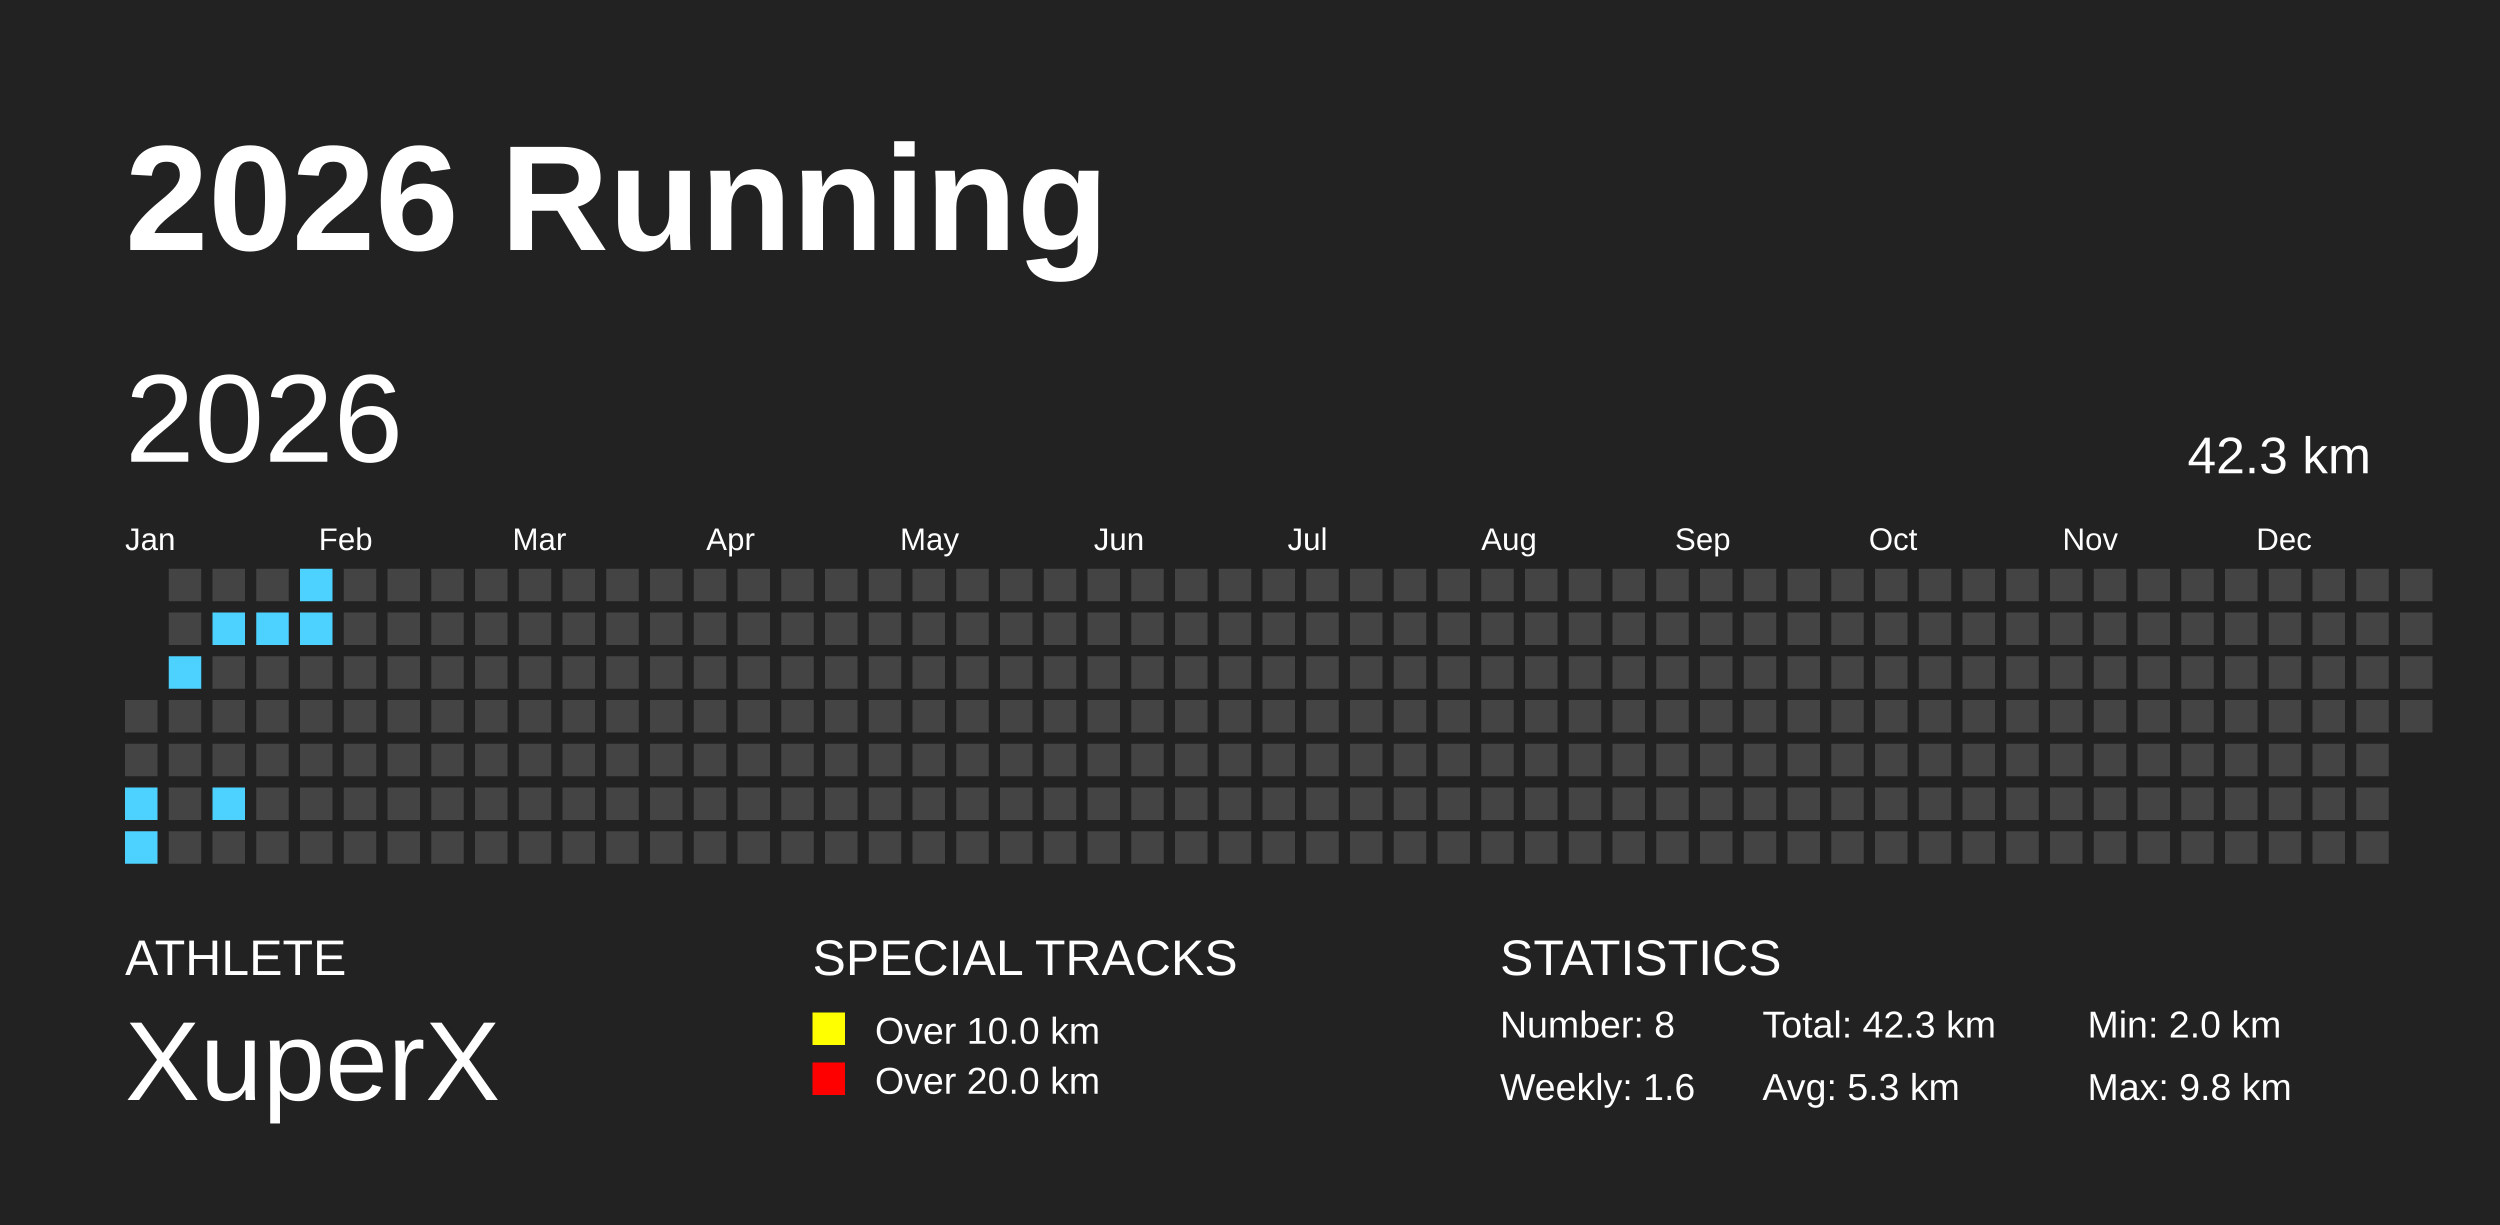
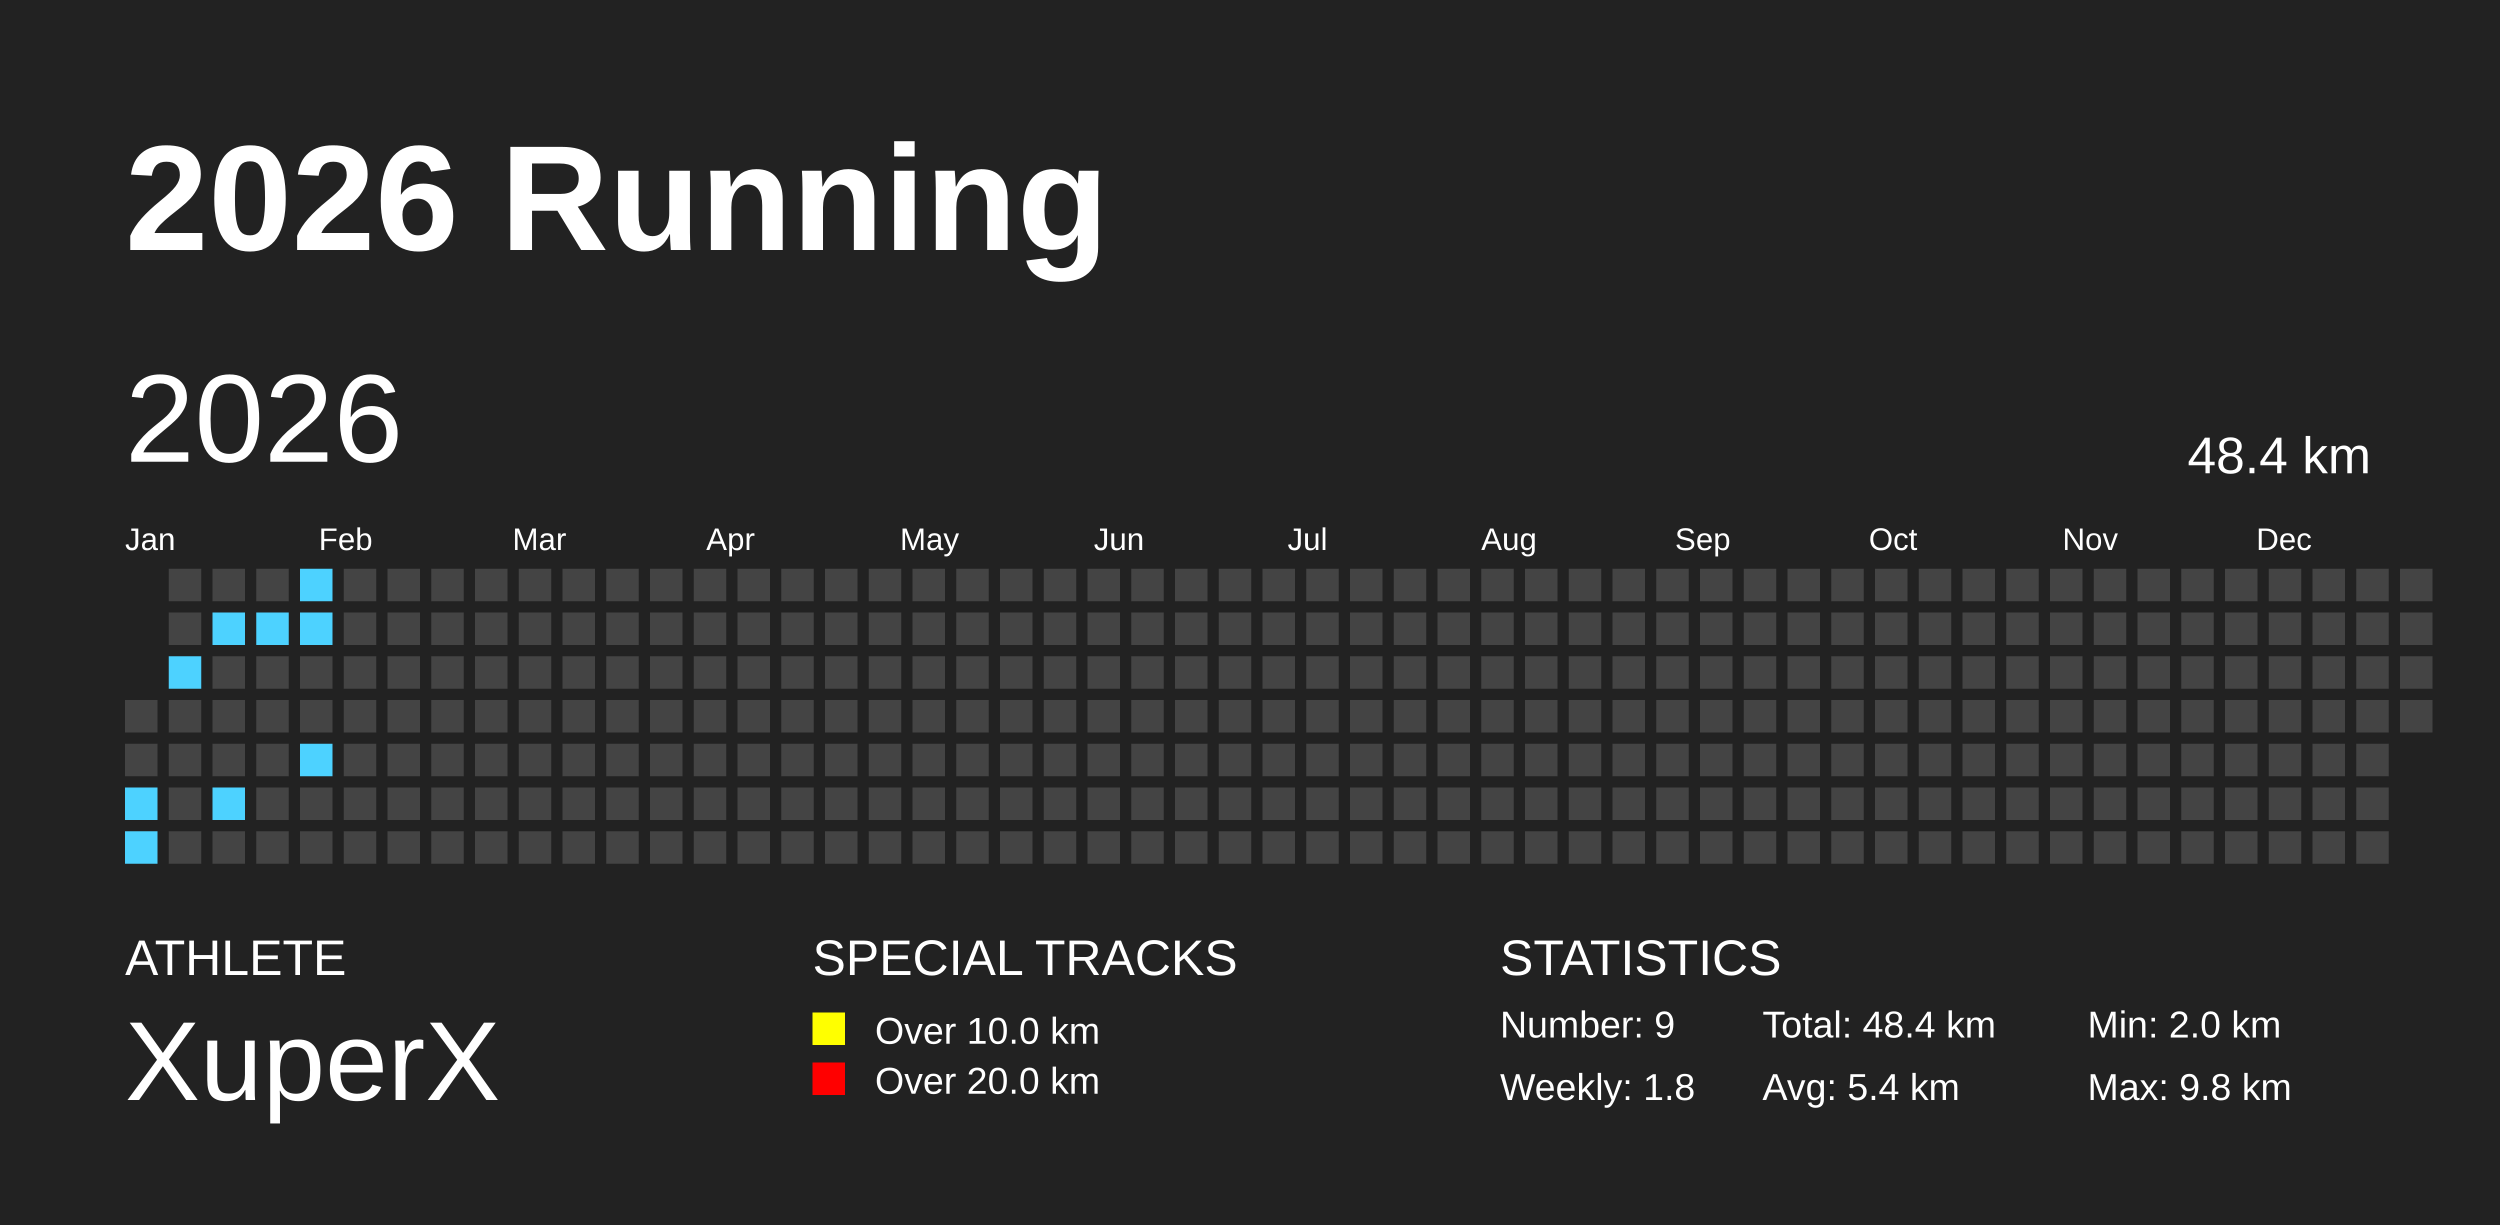
<svg xmlns="http://www.w3.org/2000/svg" baseProfile="full" height="98mm" version="1.1" viewBox="0,0,200,98" width="200mm">
  <defs />
  <rect fill="#222222" height="98" width="200" x="0" y="0" />
  <text fill="#FFFFFF" style="font-size:12px; font-family:Arial; font-weight:bold;" x="10" y="20">2026 Running</text>
  <text fill="#FFFFFF" style="font-size:4px; font-family:Arial" x="10" y="78">ATHLETE</text>
  <text fill="#FFFFFF" style="font-size:9px; font-family:Arial" x="10" y="88">XuperX</text>
  <text fill="#FFFFFF" style="font-size:4px; font-family:Arial" x="65" y="78">SPECIAL TRACKS</text>
  <rect fill="yellow" height="2.6" width="2.6" x="65" y="81" />
  <text fill="#FFFFFF" style="font-size:3px; font-family:Arial" x="70" y="83.5">Over 10.0 km</text>
  <rect fill="red" height="2.6" width="2.6" x="65" y="85" />
  <text fill="#FFFFFF" style="font-size:3px; font-family:Arial" x="70" y="87.5">Over 20.0 km</text>
  <text fill="#FFFFFF" style="font-size:4px; font-family:Arial" x="120" y="78">STATISTICS</text>
-   <text fill="#FFFFFF" style="font-size:3px; font-family:Arial" x="120" y="83">Number: 8</text>
-   <text fill="#FFFFFF" style="font-size:3px; font-family:Arial" x="120" y="88">Weekly: 1.6</text>
-   <text fill="#FFFFFF" style="font-size:3px; font-family:Arial" x="141" y="83">Total: 42.3 km</text>
-   <text fill="#FFFFFF" style="font-size:3px; font-family:Arial" x="141" y="88">Avg: 5.3 km</text>
+   <text fill="#FFFFFF" style="font-size:3px; font-family:Arial" x="120" y="83">Number: 9</text>
+   <text fill="#FFFFFF" style="font-size:3px; font-family:Arial" x="120" y="88">Weekly: 1.8</text>
+   <text fill="#FFFFFF" style="font-size:3px; font-family:Arial" x="141" y="83">Total: 48.4 km</text>
+   <text fill="#FFFFFF" style="font-size:3px; font-family:Arial" x="141" y="88">Avg: 5.4 km</text>
  <text fill="#FFFFFF" style="font-size:3px; font-family:Arial" x="167" y="83">Min: 2.0 km</text>
  <text fill="#FFFFFF" style="font-size:3px; font-family:Arial" x="167" y="88">Max: 9.8 km</text>
  <text dominant-baseline="hanging" fill="#FFFFFF" style="font-size:10.0px; font-family:Arial;" x="10" y="30">2026</text>
-   <text dominant-baseline="hanging" fill="#FFFFFF" style="font-size:4.125px; font-family:Arial;" x="175" y="35">42.3 km</text>
+   <text dominant-baseline="hanging" fill="#FFFFFF" style="font-size:4.125px; font-family:Arial;" x="175" y="35">48.4 km</text>
  <text fill="#FFFFFF" style="font-size:2.5px; font-family:Arial" x="10.0" y="44">Jan</text>
  <text fill="#FFFFFF" style="font-size:2.5px; font-family:Arial" x="25.5" y="44">Feb</text>
  <text fill="#FFFFFF" style="font-size:2.5px; font-family:Arial" x="41.0" y="44">Mar</text>
  <text fill="#FFFFFF" style="font-size:2.5px; font-family:Arial" x="56.5" y="44">Apr</text>
  <text fill="#FFFFFF" style="font-size:2.5px; font-family:Arial" x="72.0" y="44">May</text>
  <text fill="#FFFFFF" style="font-size:2.5px; font-family:Arial" x="87.5" y="44">Jun</text>
  <text fill="#FFFFFF" style="font-size:2.5px; font-family:Arial" x="103.0" y="44">Jul</text>
  <text fill="#FFFFFF" style="font-size:2.5px; font-family:Arial" x="118.5" y="44">Aug</text>
  <text fill="#FFFFFF" style="font-size:2.5px; font-family:Arial" x="134.0" y="44">Sep</text>
  <text fill="#FFFFFF" style="font-size:2.5px; font-family:Arial" x="149.5" y="44">Oct</text>
  <text fill="#FFFFFF" style="font-size:2.5px; font-family:Arial" x="165.0" y="44">Nov</text>
  <text fill="#FFFFFF" style="font-size:2.5px; font-family:Arial" x="180.5" y="44">Dec</text>
  <rect fill="#444444" height="2.6" width="2.6" x="10.0" y="56.0" />
  <rect fill="#444444" height="2.6" width="2.6" x="10.0" y="59.5" />
  <rect fill="#4DD2FF" height="2.6" width="2.6" x="10.0" y="63.0" />
  <rect fill="#4DD2FF" height="2.6" width="2.6" x="10.0" y="66.5" />
  <rect fill="#444444" height="2.6" width="2.6" x="13.5" y="45.5" />
  <rect fill="#444444" height="2.6" width="2.6" x="13.5" y="49.0" />
  <rect fill="#4DD2FF" height="2.6" width="2.6" x="13.5" y="52.5" />
  <rect fill="#444444" height="2.6" width="2.6" x="13.5" y="56.0" />
  <rect fill="#444444" height="2.6" width="2.6" x="13.5" y="59.5" />
  <rect fill="#444444" height="2.6" width="2.6" x="13.5" y="63.0" />
  <rect fill="#444444" height="2.6" width="2.6" x="13.5" y="66.5" />
  <rect fill="#444444" height="2.6" width="2.6" x="17.0" y="45.5" />
  <rect fill="#4DD2FF" height="2.6" width="2.6" x="17.0" y="49.0" />
  <rect fill="#444444" height="2.6" width="2.6" x="17.0" y="52.5" />
  <rect fill="#444444" height="2.6" width="2.6" x="17.0" y="56.0" />
  <rect fill="#444444" height="2.6" width="2.6" x="17.0" y="59.5" />
  <rect fill="#4DD2FF" height="2.6" width="2.6" x="17.0" y="63.0" />
  <rect fill="#444444" height="2.6" width="2.6" x="17.0" y="66.5" />
  <rect fill="#444444" height="2.6" width="2.6" x="20.5" y="45.5" />
  <rect fill="#4DD2FF" height="2.6" width="2.6" x="20.5" y="49.0" />
  <rect fill="#444444" height="2.6" width="2.6" x="20.5" y="52.5" />
  <rect fill="#444444" height="2.6" width="2.6" x="20.5" y="56.0" />
  <rect fill="#444444" height="2.6" width="2.6" x="20.5" y="59.5" />
  <rect fill="#444444" height="2.6" width="2.6" x="20.5" y="63.0" />
  <rect fill="#444444" height="2.6" width="2.6" x="20.5" y="66.5" />
  <rect fill="#4DD2FF" height="2.6" width="2.6" x="24.0" y="45.5" />
  <rect fill="#4DD2FF" height="2.6" width="2.6" x="24.0" y="49.0" />
  <rect fill="#444444" height="2.6" width="2.6" x="24.0" y="52.5" />
  <rect fill="#444444" height="2.6" width="2.6" x="24.0" y="56.0" />
-   <rect fill="#444444" height="2.6" width="2.6" x="24.0" y="59.5" />
+   <rect fill="#4DD2FF" height="2.6" width="2.6" x="24.0" y="59.5" />
  <rect fill="#444444" height="2.6" width="2.6" x="24.0" y="63.0" />
  <rect fill="#444444" height="2.6" width="2.6" x="24.0" y="66.5" />
  <rect fill="#444444" height="2.6" width="2.6" x="27.5" y="45.5" />
  <rect fill="#444444" height="2.6" width="2.6" x="27.5" y="49.0" />
  <rect fill="#444444" height="2.6" width="2.6" x="27.5" y="52.5" />
  <rect fill="#444444" height="2.6" width="2.6" x="27.5" y="56.0" />
  <rect fill="#444444" height="2.6" width="2.6" x="27.5" y="59.5" />
  <rect fill="#444444" height="2.6" width="2.6" x="27.5" y="63.0" />
  <rect fill="#444444" height="2.6" width="2.6" x="27.5" y="66.5" />
  <rect fill="#444444" height="2.6" width="2.6" x="31.0" y="45.5" />
  <rect fill="#444444" height="2.6" width="2.6" x="31.0" y="49.0" />
  <rect fill="#444444" height="2.6" width="2.6" x="31.0" y="52.5" />
  <rect fill="#444444" height="2.6" width="2.6" x="31.0" y="56.0" />
  <rect fill="#444444" height="2.6" width="2.6" x="31.0" y="59.5" />
  <rect fill="#444444" height="2.6" width="2.6" x="31.0" y="63.0" />
  <rect fill="#444444" height="2.6" width="2.6" x="31.0" y="66.5" />
  <rect fill="#444444" height="2.6" width="2.6" x="34.5" y="45.5" />
  <rect fill="#444444" height="2.6" width="2.6" x="34.5" y="49.0" />
  <rect fill="#444444" height="2.6" width="2.6" x="34.5" y="52.5" />
  <rect fill="#444444" height="2.6" width="2.6" x="34.5" y="56.0" />
  <rect fill="#444444" height="2.6" width="2.6" x="34.5" y="59.5" />
  <rect fill="#444444" height="2.6" width="2.6" x="34.5" y="63.0" />
  <rect fill="#444444" height="2.6" width="2.6" x="34.5" y="66.5" />
  <rect fill="#444444" height="2.6" width="2.6" x="38.0" y="45.5" />
  <rect fill="#444444" height="2.6" width="2.6" x="38.0" y="49.0" />
  <rect fill="#444444" height="2.6" width="2.6" x="38.0" y="52.5" />
  <rect fill="#444444" height="2.6" width="2.6" x="38.0" y="56.0" />
  <rect fill="#444444" height="2.6" width="2.6" x="38.0" y="59.5" />
  <rect fill="#444444" height="2.6" width="2.6" x="38.0" y="63.0" />
  <rect fill="#444444" height="2.6" width="2.6" x="38.0" y="66.5" />
  <rect fill="#444444" height="2.6" width="2.6" x="41.5" y="45.5" />
  <rect fill="#444444" height="2.6" width="2.6" x="41.5" y="49.0" />
  <rect fill="#444444" height="2.6" width="2.6" x="41.5" y="52.5" />
  <rect fill="#444444" height="2.6" width="2.6" x="41.5" y="56.0" />
  <rect fill="#444444" height="2.6" width="2.6" x="41.5" y="59.5" />
  <rect fill="#444444" height="2.6" width="2.6" x="41.5" y="63.0" />
  <rect fill="#444444" height="2.6" width="2.6" x="41.5" y="66.5" />
  <rect fill="#444444" height="2.6" width="2.6" x="45.0" y="45.5" />
  <rect fill="#444444" height="2.6" width="2.6" x="45.0" y="49.0" />
  <rect fill="#444444" height="2.6" width="2.6" x="45.0" y="52.5" />
  <rect fill="#444444" height="2.6" width="2.6" x="45.0" y="56.0" />
  <rect fill="#444444" height="2.6" width="2.6" x="45.0" y="59.5" />
  <rect fill="#444444" height="2.6" width="2.6" x="45.0" y="63.0" />
  <rect fill="#444444" height="2.6" width="2.6" x="45.0" y="66.5" />
  <rect fill="#444444" height="2.6" width="2.6" x="48.5" y="45.5" />
  <rect fill="#444444" height="2.6" width="2.6" x="48.5" y="49.0" />
  <rect fill="#444444" height="2.6" width="2.6" x="48.5" y="52.5" />
  <rect fill="#444444" height="2.6" width="2.6" x="48.5" y="56.0" />
  <rect fill="#444444" height="2.6" width="2.6" x="48.5" y="59.5" />
  <rect fill="#444444" height="2.6" width="2.6" x="48.5" y="63.0" />
  <rect fill="#444444" height="2.6" width="2.6" x="48.5" y="66.5" />
  <rect fill="#444444" height="2.6" width="2.6" x="52.0" y="45.5" />
  <rect fill="#444444" height="2.6" width="2.6" x="52.0" y="49.0" />
  <rect fill="#444444" height="2.6" width="2.6" x="52.0" y="52.5" />
  <rect fill="#444444" height="2.6" width="2.6" x="52.0" y="56.0" />
  <rect fill="#444444" height="2.6" width="2.6" x="52.0" y="59.5" />
  <rect fill="#444444" height="2.6" width="2.6" x="52.0" y="63.0" />
  <rect fill="#444444" height="2.6" width="2.6" x="52.0" y="66.5" />
  <rect fill="#444444" height="2.6" width="2.6" x="55.5" y="45.5" />
  <rect fill="#444444" height="2.6" width="2.6" x="55.5" y="49.0" />
  <rect fill="#444444" height="2.6" width="2.6" x="55.5" y="52.5" />
  <rect fill="#444444" height="2.6" width="2.6" x="55.5" y="56.0" />
  <rect fill="#444444" height="2.6" width="2.6" x="55.5" y="59.5" />
  <rect fill="#444444" height="2.6" width="2.6" x="55.5" y="63.0" />
  <rect fill="#444444" height="2.6" width="2.6" x="55.5" y="66.5" />
  <rect fill="#444444" height="2.6" width="2.6" x="59.0" y="45.5" />
  <rect fill="#444444" height="2.6" width="2.6" x="59.0" y="49.0" />
  <rect fill="#444444" height="2.6" width="2.6" x="59.0" y="52.5" />
  <rect fill="#444444" height="2.6" width="2.6" x="59.0" y="56.0" />
  <rect fill="#444444" height="2.6" width="2.6" x="59.0" y="59.5" />
  <rect fill="#444444" height="2.6" width="2.6" x="59.0" y="63.0" />
  <rect fill="#444444" height="2.6" width="2.6" x="59.0" y="66.5" />
  <rect fill="#444444" height="2.6" width="2.6" x="62.5" y="45.5" />
  <rect fill="#444444" height="2.6" width="2.6" x="62.5" y="49.0" />
  <rect fill="#444444" height="2.6" width="2.6" x="62.5" y="52.5" />
  <rect fill="#444444" height="2.6" width="2.6" x="62.5" y="56.0" />
  <rect fill="#444444" height="2.6" width="2.6" x="62.5" y="59.5" />
  <rect fill="#444444" height="2.6" width="2.6" x="62.5" y="63.0" />
  <rect fill="#444444" height="2.6" width="2.6" x="62.5" y="66.5" />
  <rect fill="#444444" height="2.6" width="2.6" x="66.0" y="45.5" />
  <rect fill="#444444" height="2.6" width="2.6" x="66.0" y="49.0" />
  <rect fill="#444444" height="2.6" width="2.6" x="66.0" y="52.5" />
  <rect fill="#444444" height="2.6" width="2.6" x="66.0" y="56.0" />
  <rect fill="#444444" height="2.6" width="2.6" x="66.0" y="59.5" />
  <rect fill="#444444" height="2.6" width="2.6" x="66.0" y="63.0" />
  <rect fill="#444444" height="2.6" width="2.6" x="66.0" y="66.5" />
  <rect fill="#444444" height="2.6" width="2.6" x="69.5" y="45.5" />
  <rect fill="#444444" height="2.6" width="2.6" x="69.5" y="49.0" />
  <rect fill="#444444" height="2.6" width="2.6" x="69.5" y="52.5" />
  <rect fill="#444444" height="2.6" width="2.6" x="69.5" y="56.0" />
  <rect fill="#444444" height="2.6" width="2.6" x="69.5" y="59.5" />
  <rect fill="#444444" height="2.6" width="2.6" x="69.5" y="63.0" />
  <rect fill="#444444" height="2.6" width="2.6" x="69.5" y="66.5" />
  <rect fill="#444444" height="2.6" width="2.6" x="73.0" y="45.5" />
  <rect fill="#444444" height="2.6" width="2.6" x="73.0" y="49.0" />
  <rect fill="#444444" height="2.6" width="2.6" x="73.0" y="52.5" />
  <rect fill="#444444" height="2.6" width="2.6" x="73.0" y="56.0" />
  <rect fill="#444444" height="2.6" width="2.6" x="73.0" y="59.5" />
  <rect fill="#444444" height="2.6" width="2.6" x="73.0" y="63.0" />
  <rect fill="#444444" height="2.6" width="2.6" x="73.0" y="66.5" />
  <rect fill="#444444" height="2.6" width="2.6" x="76.5" y="45.5" />
  <rect fill="#444444" height="2.6" width="2.6" x="76.5" y="49.0" />
  <rect fill="#444444" height="2.6" width="2.6" x="76.5" y="52.5" />
  <rect fill="#444444" height="2.6" width="2.6" x="76.5" y="56.0" />
  <rect fill="#444444" height="2.6" width="2.6" x="76.5" y="59.5" />
  <rect fill="#444444" height="2.6" width="2.6" x="76.5" y="63.0" />
  <rect fill="#444444" height="2.6" width="2.6" x="76.5" y="66.5" />
  <rect fill="#444444" height="2.6" width="2.6" x="80.0" y="45.5" />
  <rect fill="#444444" height="2.6" width="2.6" x="80.0" y="49.0" />
  <rect fill="#444444" height="2.6" width="2.6" x="80.0" y="52.5" />
  <rect fill="#444444" height="2.6" width="2.6" x="80.0" y="56.0" />
  <rect fill="#444444" height="2.6" width="2.6" x="80.0" y="59.5" />
  <rect fill="#444444" height="2.6" width="2.6" x="80.0" y="63.0" />
  <rect fill="#444444" height="2.6" width="2.6" x="80.0" y="66.5" />
  <rect fill="#444444" height="2.6" width="2.6" x="83.5" y="45.5" />
  <rect fill="#444444" height="2.6" width="2.6" x="83.5" y="49.0" />
  <rect fill="#444444" height="2.6" width="2.6" x="83.5" y="52.5" />
  <rect fill="#444444" height="2.6" width="2.6" x="83.5" y="56.0" />
  <rect fill="#444444" height="2.6" width="2.6" x="83.5" y="59.5" />
  <rect fill="#444444" height="2.6" width="2.6" x="83.5" y="63.0" />
  <rect fill="#444444" height="2.6" width="2.6" x="83.5" y="66.5" />
  <rect fill="#444444" height="2.6" width="2.6" x="87.0" y="45.5" />
  <rect fill="#444444" height="2.6" width="2.6" x="87.0" y="49.0" />
  <rect fill="#444444" height="2.6" width="2.6" x="87.0" y="52.5" />
  <rect fill="#444444" height="2.6" width="2.6" x="87.0" y="56.0" />
  <rect fill="#444444" height="2.6" width="2.6" x="87.0" y="59.5" />
  <rect fill="#444444" height="2.6" width="2.6" x="87.0" y="63.0" />
  <rect fill="#444444" height="2.6" width="2.6" x="87.0" y="66.5" />
  <rect fill="#444444" height="2.6" width="2.6" x="90.5" y="45.5" />
  <rect fill="#444444" height="2.6" width="2.6" x="90.5" y="49.0" />
  <rect fill="#444444" height="2.6" width="2.6" x="90.5" y="52.5" />
  <rect fill="#444444" height="2.6" width="2.6" x="90.5" y="56.0" />
  <rect fill="#444444" height="2.6" width="2.6" x="90.5" y="59.5" />
  <rect fill="#444444" height="2.6" width="2.6" x="90.5" y="63.0" />
  <rect fill="#444444" height="2.6" width="2.6" x="90.5" y="66.5" />
  <rect fill="#444444" height="2.6" width="2.6" x="94.0" y="45.5" />
  <rect fill="#444444" height="2.6" width="2.6" x="94.0" y="49.0" />
  <rect fill="#444444" height="2.6" width="2.6" x="94.0" y="52.5" />
  <rect fill="#444444" height="2.6" width="2.6" x="94.0" y="56.0" />
  <rect fill="#444444" height="2.6" width="2.6" x="94.0" y="59.5" />
  <rect fill="#444444" height="2.6" width="2.6" x="94.0" y="63.0" />
  <rect fill="#444444" height="2.6" width="2.6" x="94.0" y="66.5" />
  <rect fill="#444444" height="2.6" width="2.6" x="97.5" y="45.5" />
  <rect fill="#444444" height="2.6" width="2.6" x="97.5" y="49.0" />
  <rect fill="#444444" height="2.6" width="2.6" x="97.5" y="52.5" />
  <rect fill="#444444" height="2.6" width="2.6" x="97.5" y="56.0" />
  <rect fill="#444444" height="2.6" width="2.6" x="97.5" y="59.5" />
  <rect fill="#444444" height="2.6" width="2.6" x="97.5" y="63.0" />
  <rect fill="#444444" height="2.6" width="2.6" x="97.5" y="66.5" />
  <rect fill="#444444" height="2.6" width="2.6" x="101.0" y="45.5" />
  <rect fill="#444444" height="2.6" width="2.6" x="101.0" y="49.0" />
  <rect fill="#444444" height="2.6" width="2.6" x="101.0" y="52.5" />
  <rect fill="#444444" height="2.6" width="2.6" x="101.0" y="56.0" />
  <rect fill="#444444" height="2.6" width="2.6" x="101.0" y="59.5" />
  <rect fill="#444444" height="2.6" width="2.6" x="101.0" y="63.0" />
  <rect fill="#444444" height="2.6" width="2.6" x="101.0" y="66.5" />
  <rect fill="#444444" height="2.6" width="2.6" x="104.5" y="45.5" />
  <rect fill="#444444" height="2.6" width="2.6" x="104.5" y="49.0" />
  <rect fill="#444444" height="2.6" width="2.6" x="104.5" y="52.5" />
  <rect fill="#444444" height="2.6" width="2.6" x="104.5" y="56.0" />
  <rect fill="#444444" height="2.6" width="2.6" x="104.5" y="59.5" />
  <rect fill="#444444" height="2.6" width="2.6" x="104.5" y="63.0" />
  <rect fill="#444444" height="2.6" width="2.6" x="104.5" y="66.5" />
  <rect fill="#444444" height="2.6" width="2.6" x="108.0" y="45.5" />
  <rect fill="#444444" height="2.6" width="2.6" x="108.0" y="49.0" />
  <rect fill="#444444" height="2.6" width="2.6" x="108.0" y="52.5" />
  <rect fill="#444444" height="2.6" width="2.6" x="108.0" y="56.0" />
  <rect fill="#444444" height="2.6" width="2.6" x="108.0" y="59.5" />
  <rect fill="#444444" height="2.6" width="2.6" x="108.0" y="63.0" />
  <rect fill="#444444" height="2.6" width="2.6" x="108.0" y="66.5" />
  <rect fill="#444444" height="2.6" width="2.6" x="111.5" y="45.5" />
  <rect fill="#444444" height="2.6" width="2.6" x="111.5" y="49.0" />
  <rect fill="#444444" height="2.6" width="2.6" x="111.5" y="52.5" />
  <rect fill="#444444" height="2.6" width="2.6" x="111.5" y="56.0" />
  <rect fill="#444444" height="2.6" width="2.6" x="111.5" y="59.5" />
  <rect fill="#444444" height="2.6" width="2.6" x="111.5" y="63.0" />
  <rect fill="#444444" height="2.6" width="2.6" x="111.5" y="66.5" />
  <rect fill="#444444" height="2.6" width="2.6" x="115.0" y="45.5" />
  <rect fill="#444444" height="2.6" width="2.6" x="115.0" y="49.0" />
  <rect fill="#444444" height="2.6" width="2.6" x="115.0" y="52.5" />
  <rect fill="#444444" height="2.6" width="2.6" x="115.0" y="56.0" />
  <rect fill="#444444" height="2.6" width="2.6" x="115.0" y="59.5" />
  <rect fill="#444444" height="2.6" width="2.6" x="115.0" y="63.0" />
  <rect fill="#444444" height="2.6" width="2.6" x="115.0" y="66.5" />
  <rect fill="#444444" height="2.6" width="2.6" x="118.5" y="45.5" />
  <rect fill="#444444" height="2.6" width="2.6" x="118.5" y="49.0" />
  <rect fill="#444444" height="2.6" width="2.6" x="118.5" y="52.5" />
  <rect fill="#444444" height="2.6" width="2.6" x="118.5" y="56.0" />
  <rect fill="#444444" height="2.6" width="2.6" x="118.5" y="59.5" />
  <rect fill="#444444" height="2.6" width="2.6" x="118.5" y="63.0" />
  <rect fill="#444444" height="2.6" width="2.6" x="118.5" y="66.5" />
  <rect fill="#444444" height="2.6" width="2.6" x="122.0" y="45.5" />
  <rect fill="#444444" height="2.6" width="2.6" x="122.0" y="49.0" />
  <rect fill="#444444" height="2.6" width="2.6" x="122.0" y="52.5" />
  <rect fill="#444444" height="2.6" width="2.6" x="122.0" y="56.0" />
  <rect fill="#444444" height="2.6" width="2.6" x="122.0" y="59.5" />
  <rect fill="#444444" height="2.6" width="2.6" x="122.0" y="63.0" />
  <rect fill="#444444" height="2.6" width="2.6" x="122.0" y="66.5" />
  <rect fill="#444444" height="2.6" width="2.6" x="125.5" y="45.5" />
  <rect fill="#444444" height="2.6" width="2.6" x="125.5" y="49.0" />
  <rect fill="#444444" height="2.6" width="2.6" x="125.5" y="52.5" />
  <rect fill="#444444" height="2.6" width="2.6" x="125.5" y="56.0" />
  <rect fill="#444444" height="2.6" width="2.6" x="125.5" y="59.5" />
  <rect fill="#444444" height="2.6" width="2.6" x="125.5" y="63.0" />
  <rect fill="#444444" height="2.6" width="2.6" x="125.5" y="66.5" />
  <rect fill="#444444" height="2.6" width="2.6" x="129.0" y="45.5" />
  <rect fill="#444444" height="2.6" width="2.6" x="129.0" y="49.0" />
  <rect fill="#444444" height="2.6" width="2.6" x="129.0" y="52.5" />
  <rect fill="#444444" height="2.6" width="2.6" x="129.0" y="56.0" />
  <rect fill="#444444" height="2.6" width="2.6" x="129.0" y="59.5" />
  <rect fill="#444444" height="2.6" width="2.6" x="129.0" y="63.0" />
  <rect fill="#444444" height="2.6" width="2.6" x="129.0" y="66.5" />
  <rect fill="#444444" height="2.6" width="2.6" x="132.5" y="45.5" />
  <rect fill="#444444" height="2.6" width="2.6" x="132.5" y="49.0" />
  <rect fill="#444444" height="2.6" width="2.6" x="132.5" y="52.5" />
  <rect fill="#444444" height="2.6" width="2.6" x="132.5" y="56.0" />
  <rect fill="#444444" height="2.6" width="2.6" x="132.5" y="59.5" />
  <rect fill="#444444" height="2.6" width="2.6" x="132.5" y="63.0" />
  <rect fill="#444444" height="2.6" width="2.6" x="132.5" y="66.5" />
  <rect fill="#444444" height="2.6" width="2.6" x="136.0" y="45.5" />
  <rect fill="#444444" height="2.6" width="2.6" x="136.0" y="49.0" />
  <rect fill="#444444" height="2.6" width="2.6" x="136.0" y="52.5" />
  <rect fill="#444444" height="2.6" width="2.6" x="136.0" y="56.0" />
  <rect fill="#444444" height="2.6" width="2.6" x="136.0" y="59.5" />
  <rect fill="#444444" height="2.6" width="2.6" x="136.0" y="63.0" />
  <rect fill="#444444" height="2.6" width="2.6" x="136.0" y="66.5" />
  <rect fill="#444444" height="2.6" width="2.6" x="139.5" y="45.5" />
  <rect fill="#444444" height="2.6" width="2.6" x="139.5" y="49.0" />
  <rect fill="#444444" height="2.6" width="2.6" x="139.5" y="52.5" />
  <rect fill="#444444" height="2.6" width="2.6" x="139.5" y="56.0" />
  <rect fill="#444444" height="2.6" width="2.6" x="139.5" y="59.5" />
  <rect fill="#444444" height="2.6" width="2.6" x="139.5" y="63.0" />
  <rect fill="#444444" height="2.6" width="2.6" x="139.5" y="66.5" />
  <rect fill="#444444" height="2.6" width="2.6" x="143.0" y="45.5" />
  <rect fill="#444444" height="2.6" width="2.6" x="143.0" y="49.0" />
  <rect fill="#444444" height="2.6" width="2.6" x="143.0" y="52.5" />
  <rect fill="#444444" height="2.6" width="2.6" x="143.0" y="56.0" />
  <rect fill="#444444" height="2.6" width="2.6" x="143.0" y="59.5" />
  <rect fill="#444444" height="2.6" width="2.6" x="143.0" y="63.0" />
  <rect fill="#444444" height="2.6" width="2.6" x="143.0" y="66.5" />
  <rect fill="#444444" height="2.6" width="2.6" x="146.5" y="45.5" />
  <rect fill="#444444" height="2.6" width="2.6" x="146.5" y="49.0" />
  <rect fill="#444444" height="2.6" width="2.6" x="146.5" y="52.5" />
  <rect fill="#444444" height="2.6" width="2.6" x="146.5" y="56.0" />
  <rect fill="#444444" height="2.6" width="2.6" x="146.5" y="59.5" />
  <rect fill="#444444" height="2.6" width="2.6" x="146.5" y="63.0" />
  <rect fill="#444444" height="2.6" width="2.6" x="146.5" y="66.5" />
  <rect fill="#444444" height="2.6" width="2.6" x="150.0" y="45.5" />
  <rect fill="#444444" height="2.6" width="2.6" x="150.0" y="49.0" />
  <rect fill="#444444" height="2.6" width="2.6" x="150.0" y="52.5" />
  <rect fill="#444444" height="2.6" width="2.6" x="150.0" y="56.0" />
  <rect fill="#444444" height="2.6" width="2.6" x="150.0" y="59.5" />
  <rect fill="#444444" height="2.6" width="2.6" x="150.0" y="63.0" />
  <rect fill="#444444" height="2.6" width="2.6" x="150.0" y="66.5" />
  <rect fill="#444444" height="2.6" width="2.6" x="153.5" y="45.5" />
  <rect fill="#444444" height="2.6" width="2.6" x="153.5" y="49.0" />
  <rect fill="#444444" height="2.6" width="2.6" x="153.5" y="52.5" />
  <rect fill="#444444" height="2.6" width="2.6" x="153.5" y="56.0" />
  <rect fill="#444444" height="2.6" width="2.6" x="153.5" y="59.5" />
  <rect fill="#444444" height="2.6" width="2.6" x="153.5" y="63.0" />
  <rect fill="#444444" height="2.6" width="2.6" x="153.5" y="66.5" />
  <rect fill="#444444" height="2.6" width="2.6" x="157.0" y="45.5" />
  <rect fill="#444444" height="2.6" width="2.6" x="157.0" y="49.0" />
  <rect fill="#444444" height="2.6" width="2.6" x="157.0" y="52.5" />
  <rect fill="#444444" height="2.6" width="2.6" x="157.0" y="56.0" />
  <rect fill="#444444" height="2.6" width="2.6" x="157.0" y="59.5" />
  <rect fill="#444444" height="2.6" width="2.6" x="157.0" y="63.0" />
  <rect fill="#444444" height="2.6" width="2.6" x="157.0" y="66.5" />
  <rect fill="#444444" height="2.6" width="2.6" x="160.5" y="45.5" />
  <rect fill="#444444" height="2.6" width="2.6" x="160.5" y="49.0" />
  <rect fill="#444444" height="2.6" width="2.6" x="160.5" y="52.5" />
  <rect fill="#444444" height="2.6" width="2.6" x="160.5" y="56.0" />
  <rect fill="#444444" height="2.6" width="2.6" x="160.5" y="59.5" />
  <rect fill="#444444" height="2.6" width="2.6" x="160.5" y="63.0" />
  <rect fill="#444444" height="2.6" width="2.6" x="160.5" y="66.5" />
  <rect fill="#444444" height="2.6" width="2.6" x="164.0" y="45.5" />
  <rect fill="#444444" height="2.6" width="2.6" x="164.0" y="49.0" />
  <rect fill="#444444" height="2.6" width="2.6" x="164.0" y="52.5" />
  <rect fill="#444444" height="2.6" width="2.6" x="164.0" y="56.0" />
  <rect fill="#444444" height="2.6" width="2.6" x="164.0" y="59.5" />
  <rect fill="#444444" height="2.6" width="2.6" x="164.0" y="63.0" />
  <rect fill="#444444" height="2.6" width="2.6" x="164.0" y="66.5" />
  <rect fill="#444444" height="2.6" width="2.6" x="167.5" y="45.5" />
  <rect fill="#444444" height="2.6" width="2.6" x="167.5" y="49.0" />
  <rect fill="#444444" height="2.6" width="2.6" x="167.5" y="52.5" />
  <rect fill="#444444" height="2.6" width="2.6" x="167.5" y="56.0" />
  <rect fill="#444444" height="2.6" width="2.6" x="167.5" y="59.5" />
  <rect fill="#444444" height="2.6" width="2.6" x="167.5" y="63.0" />
  <rect fill="#444444" height="2.6" width="2.6" x="167.5" y="66.5" />
  <rect fill="#444444" height="2.6" width="2.6" x="171.0" y="45.5" />
  <rect fill="#444444" height="2.6" width="2.6" x="171.0" y="49.0" />
  <rect fill="#444444" height="2.6" width="2.6" x="171.0" y="52.5" />
  <rect fill="#444444" height="2.6" width="2.6" x="171.0" y="56.0" />
  <rect fill="#444444" height="2.6" width="2.6" x="171.0" y="59.5" />
  <rect fill="#444444" height="2.6" width="2.6" x="171.0" y="63.0" />
  <rect fill="#444444" height="2.6" width="2.6" x="171.0" y="66.5" />
  <rect fill="#444444" height="2.6" width="2.6" x="174.5" y="45.5" />
  <rect fill="#444444" height="2.6" width="2.6" x="174.5" y="49.0" />
  <rect fill="#444444" height="2.6" width="2.6" x="174.5" y="52.5" />
  <rect fill="#444444" height="2.6" width="2.6" x="174.5" y="56.0" />
  <rect fill="#444444" height="2.6" width="2.6" x="174.5" y="59.5" />
  <rect fill="#444444" height="2.6" width="2.6" x="174.5" y="63.0" />
  <rect fill="#444444" height="2.6" width="2.6" x="174.5" y="66.5" />
  <rect fill="#444444" height="2.6" width="2.6" x="178.0" y="45.5" />
  <rect fill="#444444" height="2.6" width="2.6" x="178.0" y="49.0" />
  <rect fill="#444444" height="2.6" width="2.6" x="178.0" y="52.5" />
  <rect fill="#444444" height="2.6" width="2.6" x="178.0" y="56.0" />
  <rect fill="#444444" height="2.6" width="2.6" x="178.0" y="59.5" />
  <rect fill="#444444" height="2.6" width="2.6" x="178.0" y="63.0" />
  <rect fill="#444444" height="2.6" width="2.6" x="178.0" y="66.5" />
  <rect fill="#444444" height="2.6" width="2.6" x="181.5" y="45.5" />
  <rect fill="#444444" height="2.6" width="2.6" x="181.5" y="49.0" />
  <rect fill="#444444" height="2.6" width="2.6" x="181.5" y="52.5" />
  <rect fill="#444444" height="2.6" width="2.6" x="181.5" y="56.0" />
  <rect fill="#444444" height="2.6" width="2.6" x="181.5" y="59.5" />
  <rect fill="#444444" height="2.6" width="2.6" x="181.5" y="63.0" />
  <rect fill="#444444" height="2.6" width="2.6" x="181.5" y="66.5" />
  <rect fill="#444444" height="2.6" width="2.6" x="185.0" y="45.5" />
  <rect fill="#444444" height="2.6" width="2.6" x="185.0" y="49.0" />
  <rect fill="#444444" height="2.6" width="2.6" x="185.0" y="52.5" />
  <rect fill="#444444" height="2.6" width="2.6" x="185.0" y="56.0" />
  <rect fill="#444444" height="2.6" width="2.6" x="185.0" y="59.5" />
  <rect fill="#444444" height="2.6" width="2.6" x="185.0" y="63.0" />
  <rect fill="#444444" height="2.6" width="2.6" x="185.0" y="66.5" />
  <rect fill="#444444" height="2.6" width="2.6" x="188.5" y="45.5" />
  <rect fill="#444444" height="2.6" width="2.6" x="188.5" y="49.0" />
  <rect fill="#444444" height="2.6" width="2.6" x="188.5" y="52.5" />
  <rect fill="#444444" height="2.6" width="2.6" x="188.5" y="56.0" />
  <rect fill="#444444" height="2.6" width="2.6" x="188.5" y="59.5" />
  <rect fill="#444444" height="2.6" width="2.6" x="188.5" y="63.0" />
  <rect fill="#444444" height="2.6" width="2.6" x="188.5" y="66.5" />
  <rect fill="#444444" height="2.6" width="2.6" x="192.0" y="45.5" />
  <rect fill="#444444" height="2.6" width="2.6" x="192.0" y="49.0" />
  <rect fill="#444444" height="2.6" width="2.6" x="192.0" y="52.5" />
  <rect fill="#444444" height="2.6" width="2.6" x="192.0" y="56.0" />
</svg>
